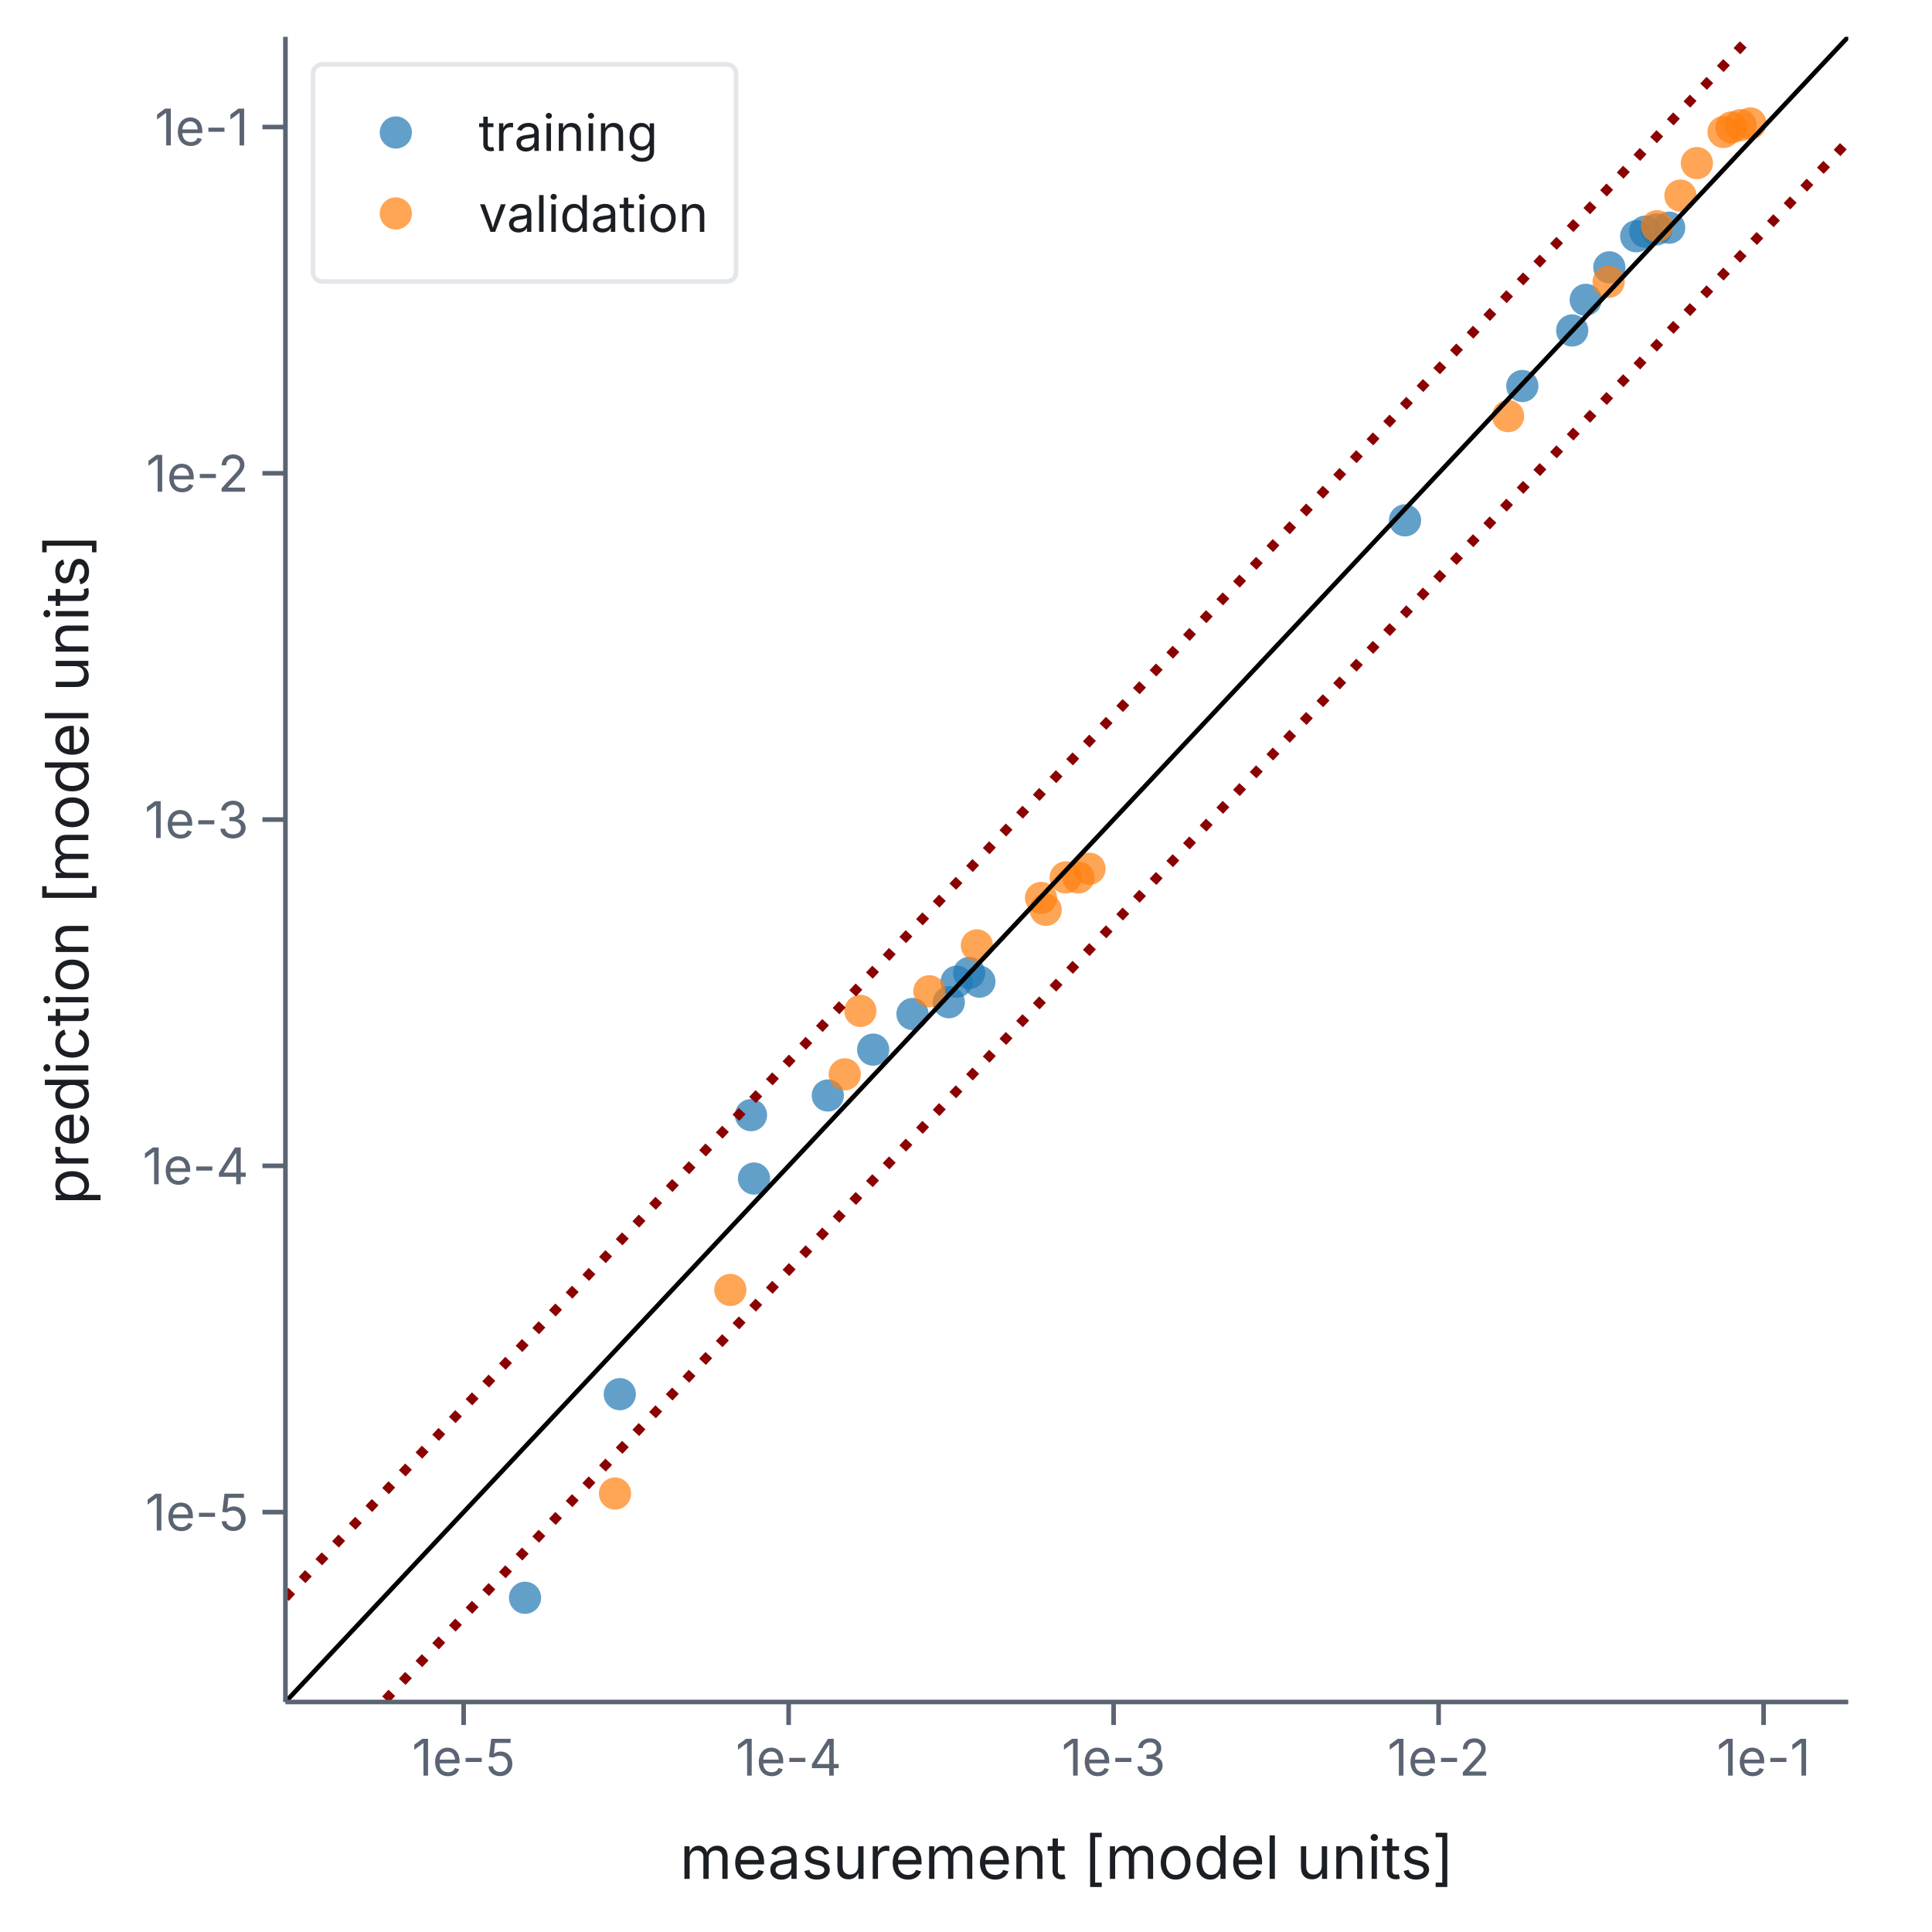
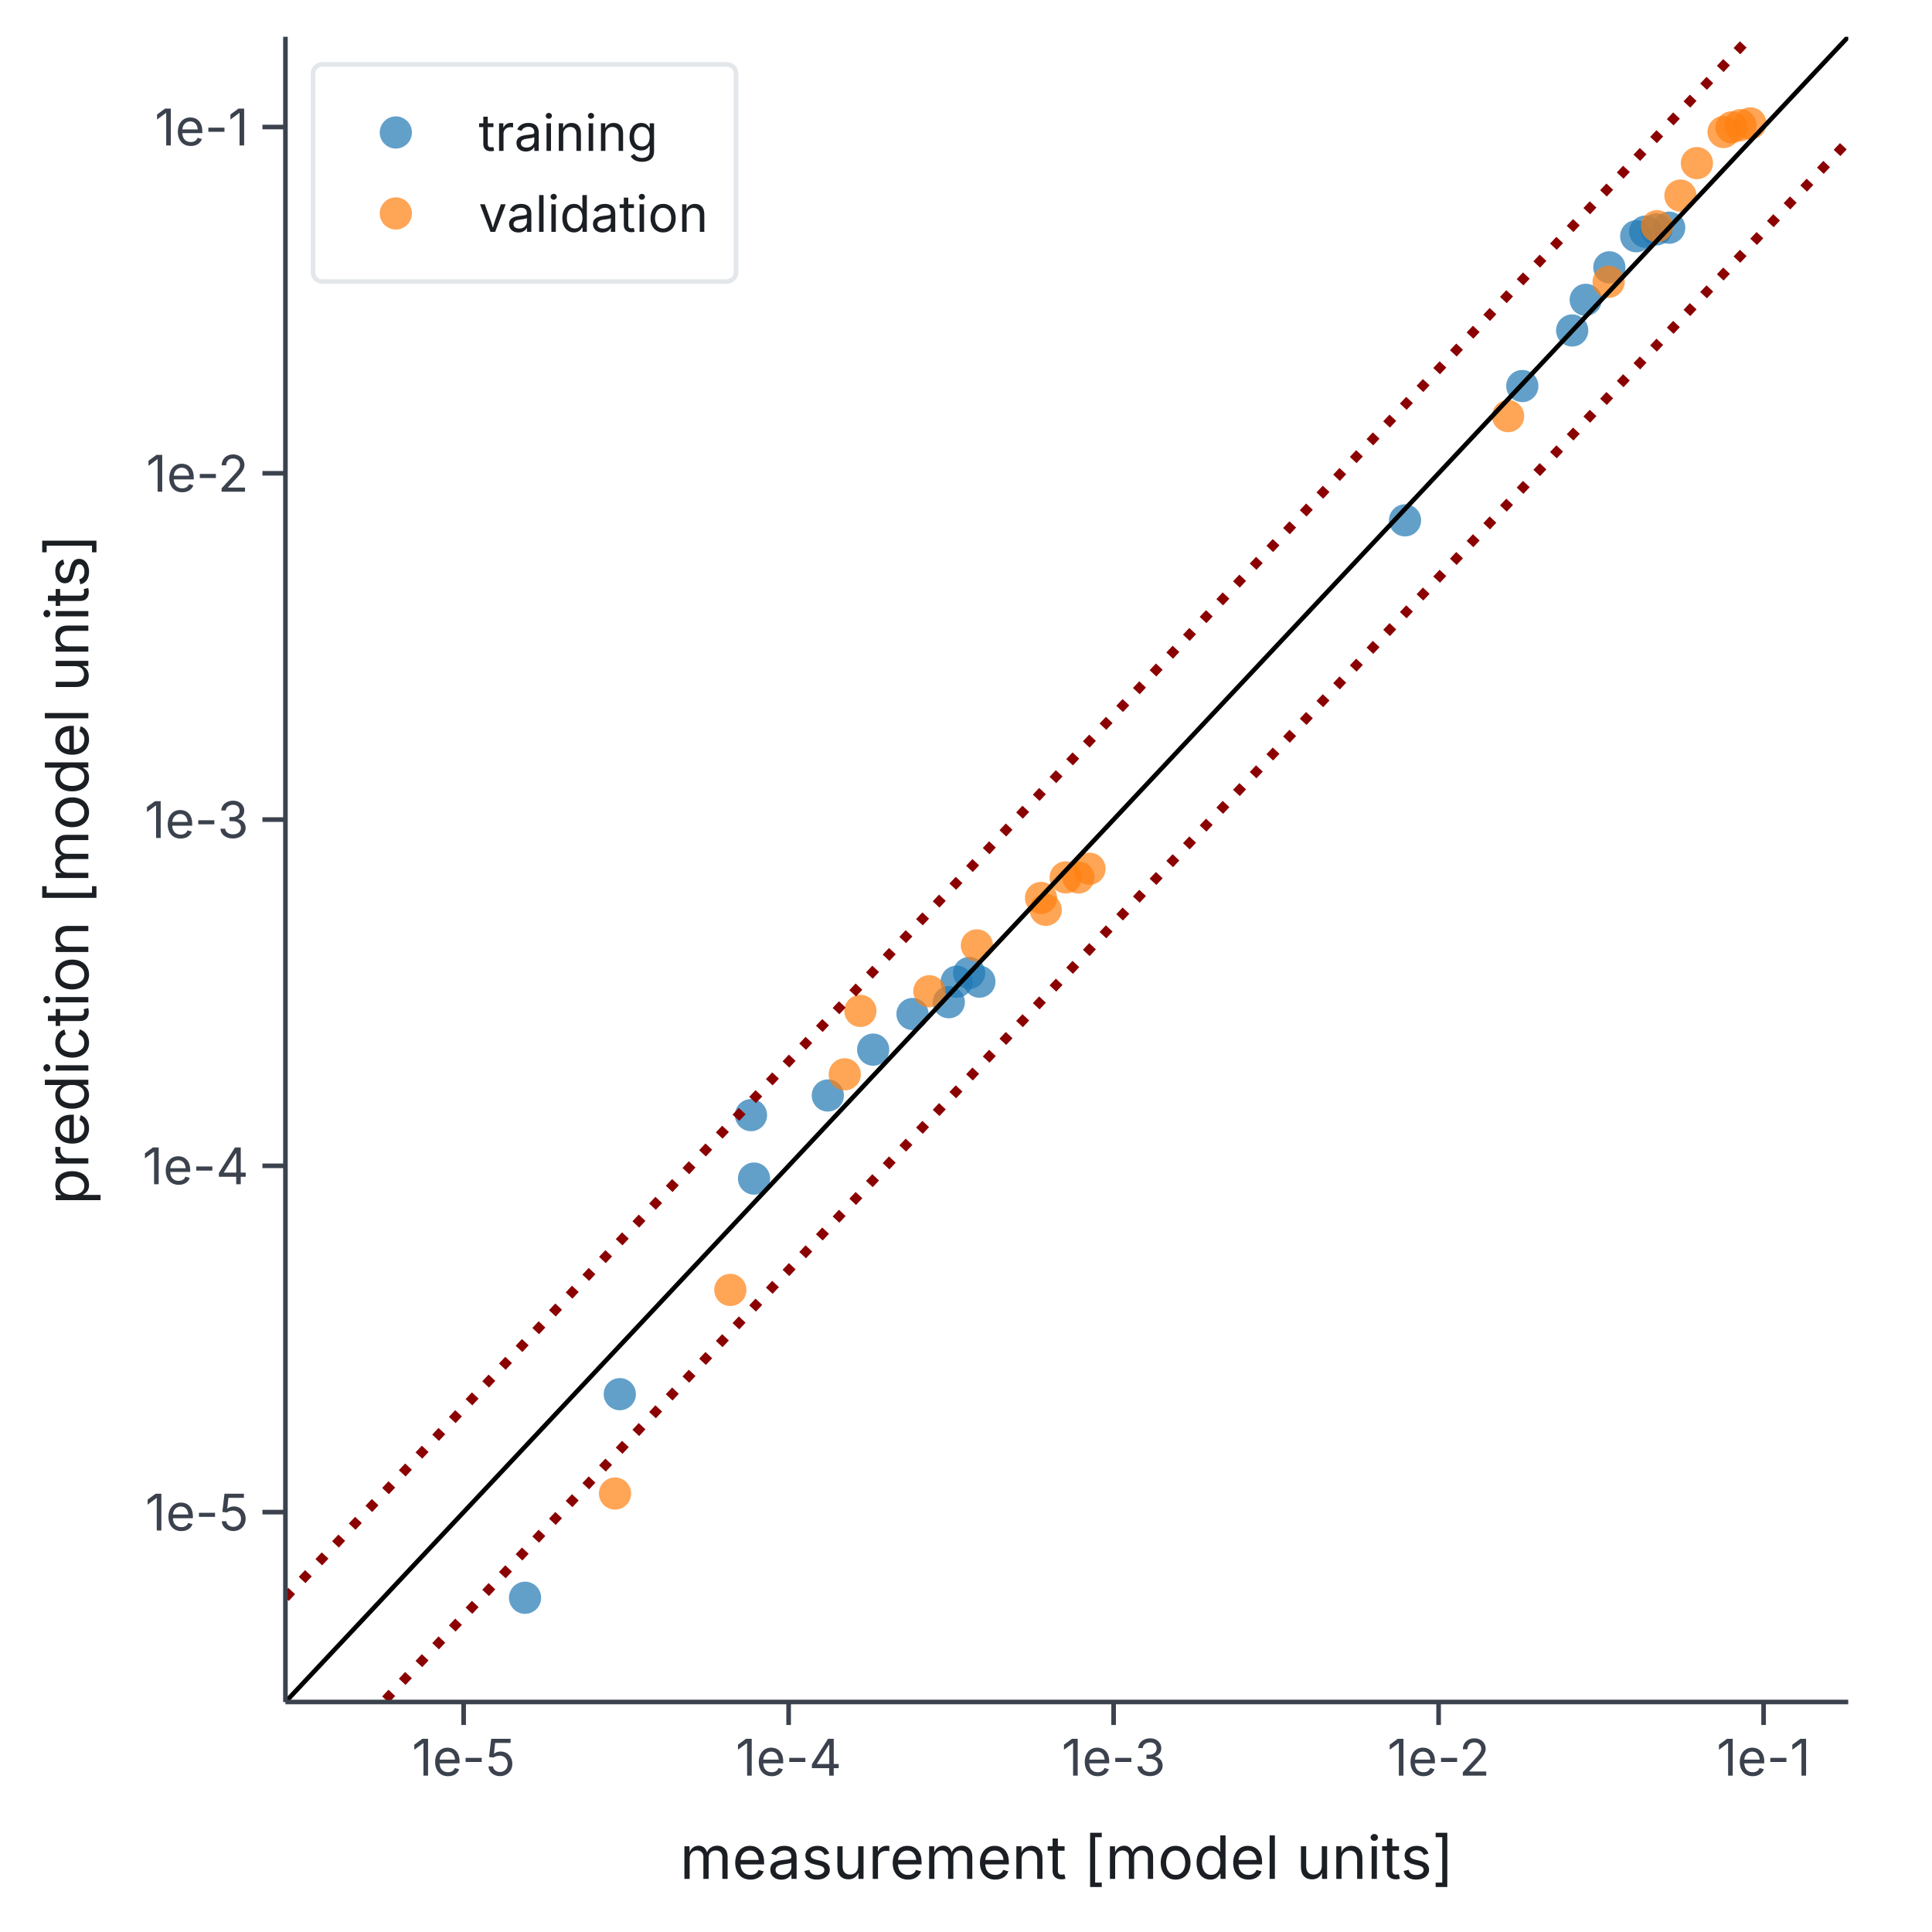
<svg xmlns="http://www.w3.org/2000/svg" width="420" height="420" viewBox="0 0 420 420" class="sbmlsim-figure" role="img" font-family="Inter, -apple-system, BlinkMacSystemFont, 'Segoe UI', Roboto, Helvetica, Arial, sans-serif">
  <defs>
-     <clipPath id="sbmlsim-e5dc454f540e-p0-clip-0">
+     <clipPath id="sbmlsim-bbd2d2627af6-p0-clip-0">
      <rect x="54.05" y="0" width="339.74" height="362" />
    </clipPath>
  </defs>
  <g class="charton-background">
    <rect x="0" y="0" width="420" height="420" fill="#ffffff" />
  </g>
  <svg class="sbmlsim-plot" data-plot="p0" x="8" y="8" width="404" height="404" overflow="visible">
-     <g class="charton-plot" clip-path="url(#sbmlsim-e5dc454f540e-p0-clip-0)">
+     <g class="charton-plot" clip-path="url(#sbmlsim-bbd2d2627af6-p0-clip-0)">
      <g class="sbmlsim-element sbmlsim-curve" data-element="e0" data-legend="e0">
        <g class="charton-mark charton-mark-point">
          <circle cx="155.26" cy="234.42" r="3" fill="#1f77b4" stroke="#1f77b4" stroke-width="1" opacity="0.7" />
          <circle cx="190.37" cy="212.44" r="3" fill="#1f77b4" stroke="#1f77b4" stroke-width="1" opacity="0.7" />
          <circle cx="199.97" cy="205.41" r="3" fill="#1f77b4" stroke="#1f77b4" stroke-width="1" opacity="0.7" />
          <circle cx="202.69" cy="203.52" r="3" fill="#1f77b4" stroke="#1f77b4" stroke-width="1" opacity="0.7" />
          <circle cx="204.91" cy="205.4" r="3" fill="#1f77b4" stroke="#1f77b4" stroke-width="1" opacity="0.7" />
          <circle cx="198.26" cy="209.87" r="3" fill="#1f77b4" stroke="#1f77b4" stroke-width="1" opacity="0.7" />
          <circle cx="181.82" cy="220.18" r="3" fill="#1f77b4" stroke="#1f77b4" stroke-width="1" opacity="0.7" />
          <circle cx="171.96" cy="230.15" r="3" fill="#1f77b4" stroke="#1f77b4" stroke-width="1" opacity="0.7" />
          <circle cx="155.92" cy="248.21" r="3" fill="#1f77b4" stroke="#1f77b4" stroke-width="1" opacity="0.7" />
          <circle cx="126.74" cy="295.08" r="3" fill="#1f77b4" stroke="#1f77b4" stroke-width="1" opacity="0.7" />
          <circle cx="106.14" cy="339.34" r="3" fill="#1f77b4" stroke="#1f77b4" stroke-width="1" opacity="0.7" />
          <circle cx="297.44" cy="105.12" r="3" fill="#1f77b4" stroke="#1f77b4" stroke-width="1" opacity="0.7" />
          <circle cx="322.94" cy="75.92" r="3" fill="#1f77b4" stroke="#1f77b4" stroke-width="1" opacity="0.7" />
          <circle cx="333.78" cy="63.84" r="3" fill="#1f77b4" stroke="#1f77b4" stroke-width="1" opacity="0.7" />
          <circle cx="336.72" cy="57.18" r="3" fill="#1f77b4" stroke="#1f77b4" stroke-width="1" opacity="0.7" />
          <circle cx="341.86" cy="50.12" r="3" fill="#1f77b4" stroke="#1f77b4" stroke-width="1" opacity="0.7" />
          <circle cx="347.7" cy="43.36" r="3" fill="#1f77b4" stroke="#1f77b4" stroke-width="1" opacity="0.7" />
          <circle cx="349.66" cy="42.36" r="3" fill="#1f77b4" stroke="#1f77b4" stroke-width="1" opacity="0.7" />
          <circle cx="352.06" cy="41.87" r="3" fill="#1f77b4" stroke="#1f77b4" stroke-width="1" opacity="0.7" />
          <circle cx="354.87" cy="41.5" r="3" fill="#1f77b4" stroke="#1f77b4" stroke-width="1" opacity="0.7" />
        </g>
      </g>
      <g class="sbmlsim-element sbmlsim-curve" data-element="e1" data-legend="e1">
        <g class="charton-mark charton-mark-point">
          <circle cx="179.04" cy="211.76" r="3" fill="#ff7f0e" stroke="#ff7f0e" stroke-width="1" opacity="0.7" />
          <circle cx="219.33" cy="189.78" r="3" fill="#ff7f0e" stroke="#ff7f0e" stroke-width="1" opacity="0.7" />
          <circle cx="226.44" cy="182.75" r="3" fill="#ff7f0e" stroke="#ff7f0e" stroke-width="1" opacity="0.7" />
          <circle cx="228.85" cy="180.86" r="3" fill="#ff7f0e" stroke="#ff7f0e" stroke-width="1" opacity="0.7" />
          <circle cx="223.67" cy="182.74" r="3" fill="#ff7f0e" stroke="#ff7f0e" stroke-width="1" opacity="0.7" />
          <circle cx="218.31" cy="187.21" r="3" fill="#ff7f0e" stroke="#ff7f0e" stroke-width="1" opacity="0.7" />
          <circle cx="204.37" cy="197.52" r="3" fill="#ff7f0e" stroke="#ff7f0e" stroke-width="1" opacity="0.7" />
          <circle cx="194.04" cy="207.49" r="3" fill="#ff7f0e" stroke="#ff7f0e" stroke-width="1" opacity="0.7" />
          <circle cx="175.64" cy="225.55" r="3" fill="#ff7f0e" stroke="#ff7f0e" stroke-width="1" opacity="0.7" />
          <circle cx="150.77" cy="272.42" r="3" fill="#ff7f0e" stroke="#ff7f0e" stroke-width="1" opacity="0.7" />
          <circle cx="125.7" cy="316.68" r="3" fill="#ff7f0e" stroke="#ff7f0e" stroke-width="1" opacity="0.7" />
          <circle cx="319.85" cy="82.46" r="3" fill="#ff7f0e" stroke="#ff7f0e" stroke-width="1" opacity="0.7" />
          <circle cx="341.7" cy="53.26" r="3" fill="#ff7f0e" stroke="#ff7f0e" stroke-width="1" opacity="0.7" />
          <circle cx="352.2" cy="41.18" r="3" fill="#ff7f0e" stroke="#ff7f0e" stroke-width="1" opacity="0.7" />
          <circle cx="357.31" cy="34.52" r="3" fill="#ff7f0e" stroke="#ff7f0e" stroke-width="1" opacity="0.7" />
          <circle cx="360.89" cy="27.46" r="3" fill="#ff7f0e" stroke="#ff7f0e" stroke-width="1" opacity="0.7" />
          <circle cx="366.69" cy="20.7" r="3" fill="#ff7f0e" stroke="#ff7f0e" stroke-width="1" opacity="0.7" />
          <circle cx="368.42" cy="19.7" r="3" fill="#ff7f0e" stroke="#ff7f0e" stroke-width="1" opacity="0.7" />
          <circle cx="370.36" cy="19.21" r="3" fill="#ff7f0e" stroke="#ff7f0e" stroke-width="1" opacity="0.7" />
          <circle cx="372.52" cy="18.83" r="3" fill="#ff7f0e" stroke="#ff7f0e" stroke-width="1" opacity="0.7" />
        </g>
      </g>
      <g class="sbmlsim-element sbmlsim-curve" data-element="e2">
        <g class="charton-mark charton-mark-path">
          <path d="M54.05 362L393.79 0" fill="none" stroke="#000000" stroke-width="1" stroke-linejoin="round" />
        </g>
      </g>
      <g class="sbmlsim-element sbmlsim-curve" data-element="e3">
        <g class="charton-mark charton-mark-path">
          <path d="M54.05 339.34L393.79 -22.66" fill="none" stroke="#8b0000" stroke-width="2" stroke-dasharray="2 3.3" stroke-linejoin="round" />
        </g>
      </g>
      <g class="sbmlsim-element sbmlsim-curve" data-element="e4">
        <g class="charton-mark charton-mark-path">
          <path d="M54.05 384.66L393.79 22.66" fill="none" stroke="#8b0000" stroke-width="2" stroke-dasharray="2 3.3" stroke-linejoin="round" />
        </g>
      </g>
    </g>
    <g class="charton-axis charton-axis-x" data-axis="x">
      <g class="charton-axis-line">
-         <path d="M54.05 362L393.79 362" fill="none" stroke="#5b6472" stroke-width="1" stroke-linejoin="round" />
+         <path d="M54.05 362L393.79 362" fill="none" stroke="#3b424d" stroke-width="1" stroke-linejoin="round" />
      </g>
      <g class="charton-tick">
-         <path d="M92.79 362L92.79 367" fill="none" stroke="#5b6472" stroke-width="1" stroke-linejoin="round" />
-         <path d="M163.44 362L163.44 367" fill="none" stroke="#5b6472" stroke-width="1" stroke-linejoin="round" />
-         <path d="M234.09 362L234.09 367" fill="none" stroke="#5b6472" stroke-width="1" stroke-linejoin="round" />
-         <path d="M304.74 362L304.74 367" fill="none" stroke="#5b6472" stroke-width="1" stroke-linejoin="round" />
-         <path d="M375.39 362L375.39 367" fill="none" stroke="#5b6472" stroke-width="1" stroke-linejoin="round" />
+         <path d="M92.79 362L92.79 367" fill="none" stroke="#3b424d" stroke-width="1" stroke-linejoin="round" />
+         <path d="M163.44 362L163.44 367" fill="none" stroke="#3b424d" stroke-width="1" stroke-linejoin="round" />
+         <path d="M234.09 362L234.09 367" fill="none" stroke="#3b424d" stroke-width="1" stroke-linejoin="round" />
+         <path d="M304.74 362L304.74 367" fill="none" stroke="#3b424d" stroke-width="1" stroke-linejoin="round" />
+         <path d="M375.39 362L375.39 367" fill="none" stroke="#3b424d" stroke-width="1" stroke-linejoin="round" />
      </g>
      <g class="charton-tick-label">
-         <text x="92.79" y="370" font-size="11" fill="#5b6472" text-anchor="middle" dominant-baseline="hanging">1e-5</text>
-         <text x="163.44" y="370" font-size="11" fill="#5b6472" text-anchor="middle" dominant-baseline="hanging">1e-4</text>
-         <text x="234.09" y="370" font-size="11" fill="#5b6472" text-anchor="middle" dominant-baseline="hanging">1e-3</text>
-         <text x="304.74" y="370" font-size="11" fill="#5b6472" text-anchor="middle" dominant-baseline="hanging">1e-2</text>
-         <text x="375.39" y="370" font-size="11" fill="#5b6472" text-anchor="middle" dominant-baseline="hanging">1e-1</text>
+         <text x="92.79" y="370" font-size="11" fill="#3b424d" text-anchor="middle" dominant-baseline="hanging">1e-5</text>
+         <text x="163.44" y="370" font-size="11" fill="#3b424d" text-anchor="middle" dominant-baseline="hanging">1e-4</text>
+         <text x="234.09" y="370" font-size="11" fill="#3b424d" text-anchor="middle" dominant-baseline="hanging">1e-3</text>
+         <text x="304.74" y="370" font-size="11" fill="#3b424d" text-anchor="middle" dominant-baseline="hanging">1e-2</text>
+         <text x="375.39" y="370" font-size="11" fill="#3b424d" text-anchor="middle" dominant-baseline="hanging">1e-1</text>
      </g>
      <g class="charton-axis-title">
        <text x="223.92" y="391" font-size="13" fill="#1b1f24" text-anchor="middle" dominant-baseline="hanging">measurement [model units]</text>
      </g>
    </g>
    <g class="charton-axis charton-axis-y" data-axis="y">
      <g class="charton-axis-line">
-         <path d="M54.05 0L54.05 362" fill="none" stroke="#5b6472" stroke-width="1" stroke-linejoin="round" />
+         <path d="M54.05 0L54.05 362" fill="none" stroke="#3b424d" stroke-width="1" stroke-linejoin="round" />
      </g>
      <g class="charton-tick">
-         <path d="M54.05 320.72L49.05 320.72" fill="none" stroke="#5b6472" stroke-width="1" stroke-linejoin="round" />
-         <path d="M54.05 245.44L49.05 245.44" fill="none" stroke="#5b6472" stroke-width="1" stroke-linejoin="round" />
-         <path d="M54.05 170.17L49.05 170.17" fill="none" stroke="#5b6472" stroke-width="1" stroke-linejoin="round" />
-         <path d="M54.05 94.89L49.05 94.89" fill="none" stroke="#5b6472" stroke-width="1" stroke-linejoin="round" />
-         <path d="M54.05 19.61L49.05 19.61" fill="none" stroke="#5b6472" stroke-width="1" stroke-linejoin="round" />
+         <path d="M54.05 320.72L49.05 320.72" fill="none" stroke="#3b424d" stroke-width="1" stroke-linejoin="round" />
+         <path d="M54.05 245.44L49.05 245.44" fill="none" stroke="#3b424d" stroke-width="1" stroke-linejoin="round" />
+         <path d="M54.05 170.17L49.05 170.17" fill="none" stroke="#3b424d" stroke-width="1" stroke-linejoin="round" />
+         <path d="M54.05 94.89L49.05 94.89" fill="none" stroke="#3b424d" stroke-width="1" stroke-linejoin="round" />
+         <path d="M54.05 19.61L49.05 19.61" fill="none" stroke="#3b424d" stroke-width="1" stroke-linejoin="round" />
      </g>
      <g class="charton-tick-label">
-         <text x="46.05" y="320.72" font-size="11" fill="#5b6472" text-anchor="end" dominant-baseline="central">1e-5</text>
-         <text x="46.05" y="245.44" font-size="11" fill="#5b6472" text-anchor="end" dominant-baseline="central">1e-4</text>
-         <text x="46.05" y="170.17" font-size="11" fill="#5b6472" text-anchor="end" dominant-baseline="central">1e-3</text>
-         <text x="46.05" y="94.89" font-size="11" fill="#5b6472" text-anchor="end" dominant-baseline="central">1e-2</text>
-         <text x="46.05" y="19.61" font-size="11" fill="#5b6472" text-anchor="end" dominant-baseline="central">1e-1</text>
+         <text x="46.05" y="320.72" font-size="11" fill="#3b424d" text-anchor="end" dominant-baseline="central">1e-5</text>
+         <text x="46.05" y="245.44" font-size="11" fill="#3b424d" text-anchor="end" dominant-baseline="central">1e-4</text>
+         <text x="46.05" y="170.17" font-size="11" fill="#3b424d" text-anchor="end" dominant-baseline="central">1e-3</text>
+         <text x="46.05" y="94.89" font-size="11" fill="#3b424d" text-anchor="end" dominant-baseline="central">1e-2</text>
+         <text x="46.05" y="19.61" font-size="11" fill="#3b424d" text-anchor="end" dominant-baseline="central">1e-1</text>
      </g>
      <g class="charton-axis-title">
        <text x="6.5" y="181" font-size="13" fill="#1b1f24" text-anchor="middle" dominant-baseline="middle" transform="rotate(-90 6.5 181)">prediction [model units]</text>
      </g>
    </g>
  </svg>
  <g class="sbmlsim-legend" data-plot="p0">
    <rect class="sbmlsim-legend-frame" x="68.05" y="14" width="91.96" height="47.2" rx="2" fill="#ffffff" fill-opacity="0.85" stroke="#e3e6ea" stroke-width="1" />
    <g class="sbmlsim-legend-entry" data-legend="e0">
      <g class="sbmlsim-legend-swatch" transform="translate(74.05 28.8)">
        <circle cx="12" cy="0" r="3" fill="#1f77b4" stroke="#1f77b4" stroke-width="1" opacity="0.7" />
      </g>
      <text class="sbmlsim-legend-label" x="104.05" y="28.8" font-size="11" fill="#1b1f24" dominant-baseline="central">training</text>
    </g>
    <g class="sbmlsim-legend-entry" data-legend="e1">
      <g class="sbmlsim-legend-swatch" transform="translate(74.05 46.4)">
        <circle cx="12" cy="0" r="3" fill="#ff7f0e" stroke="#ff7f0e" stroke-width="1" opacity="0.7" />
      </g>
      <text class="sbmlsim-legend-label" x="104.05" y="46.4" font-size="11" fill="#1b1f24" dominant-baseline="central">validation</text>
    </g>
  </g>
</svg>
